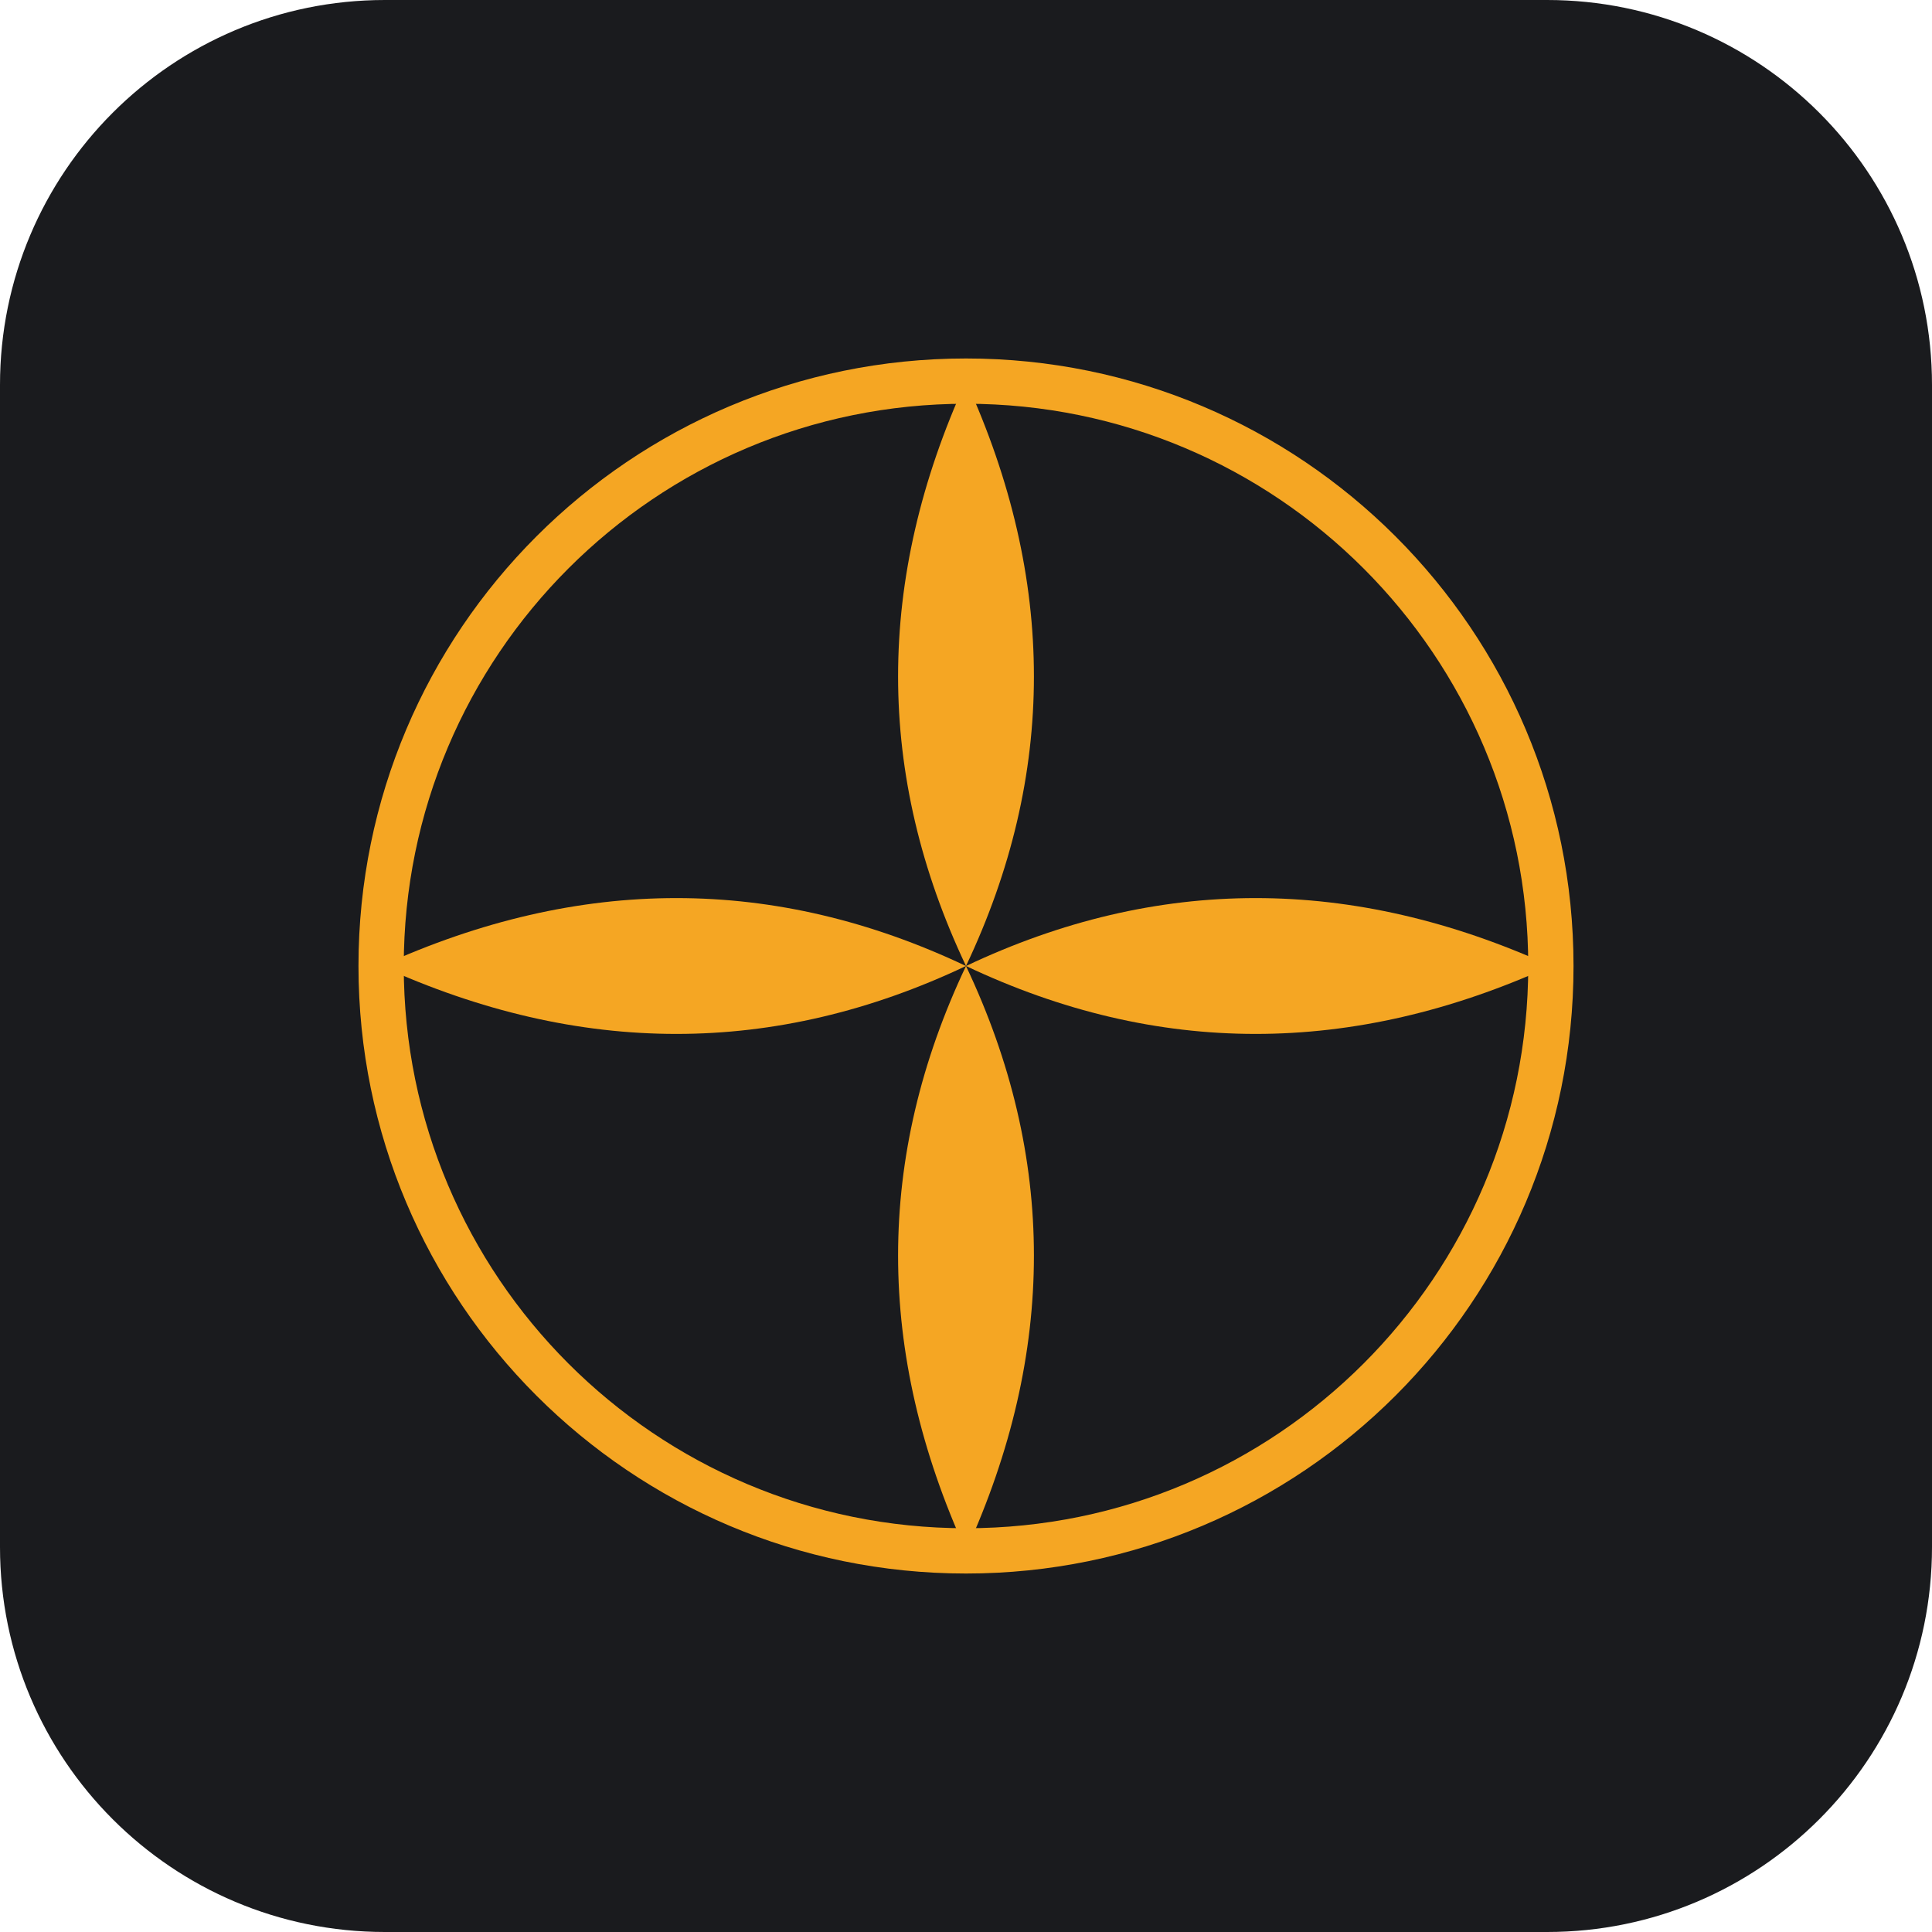
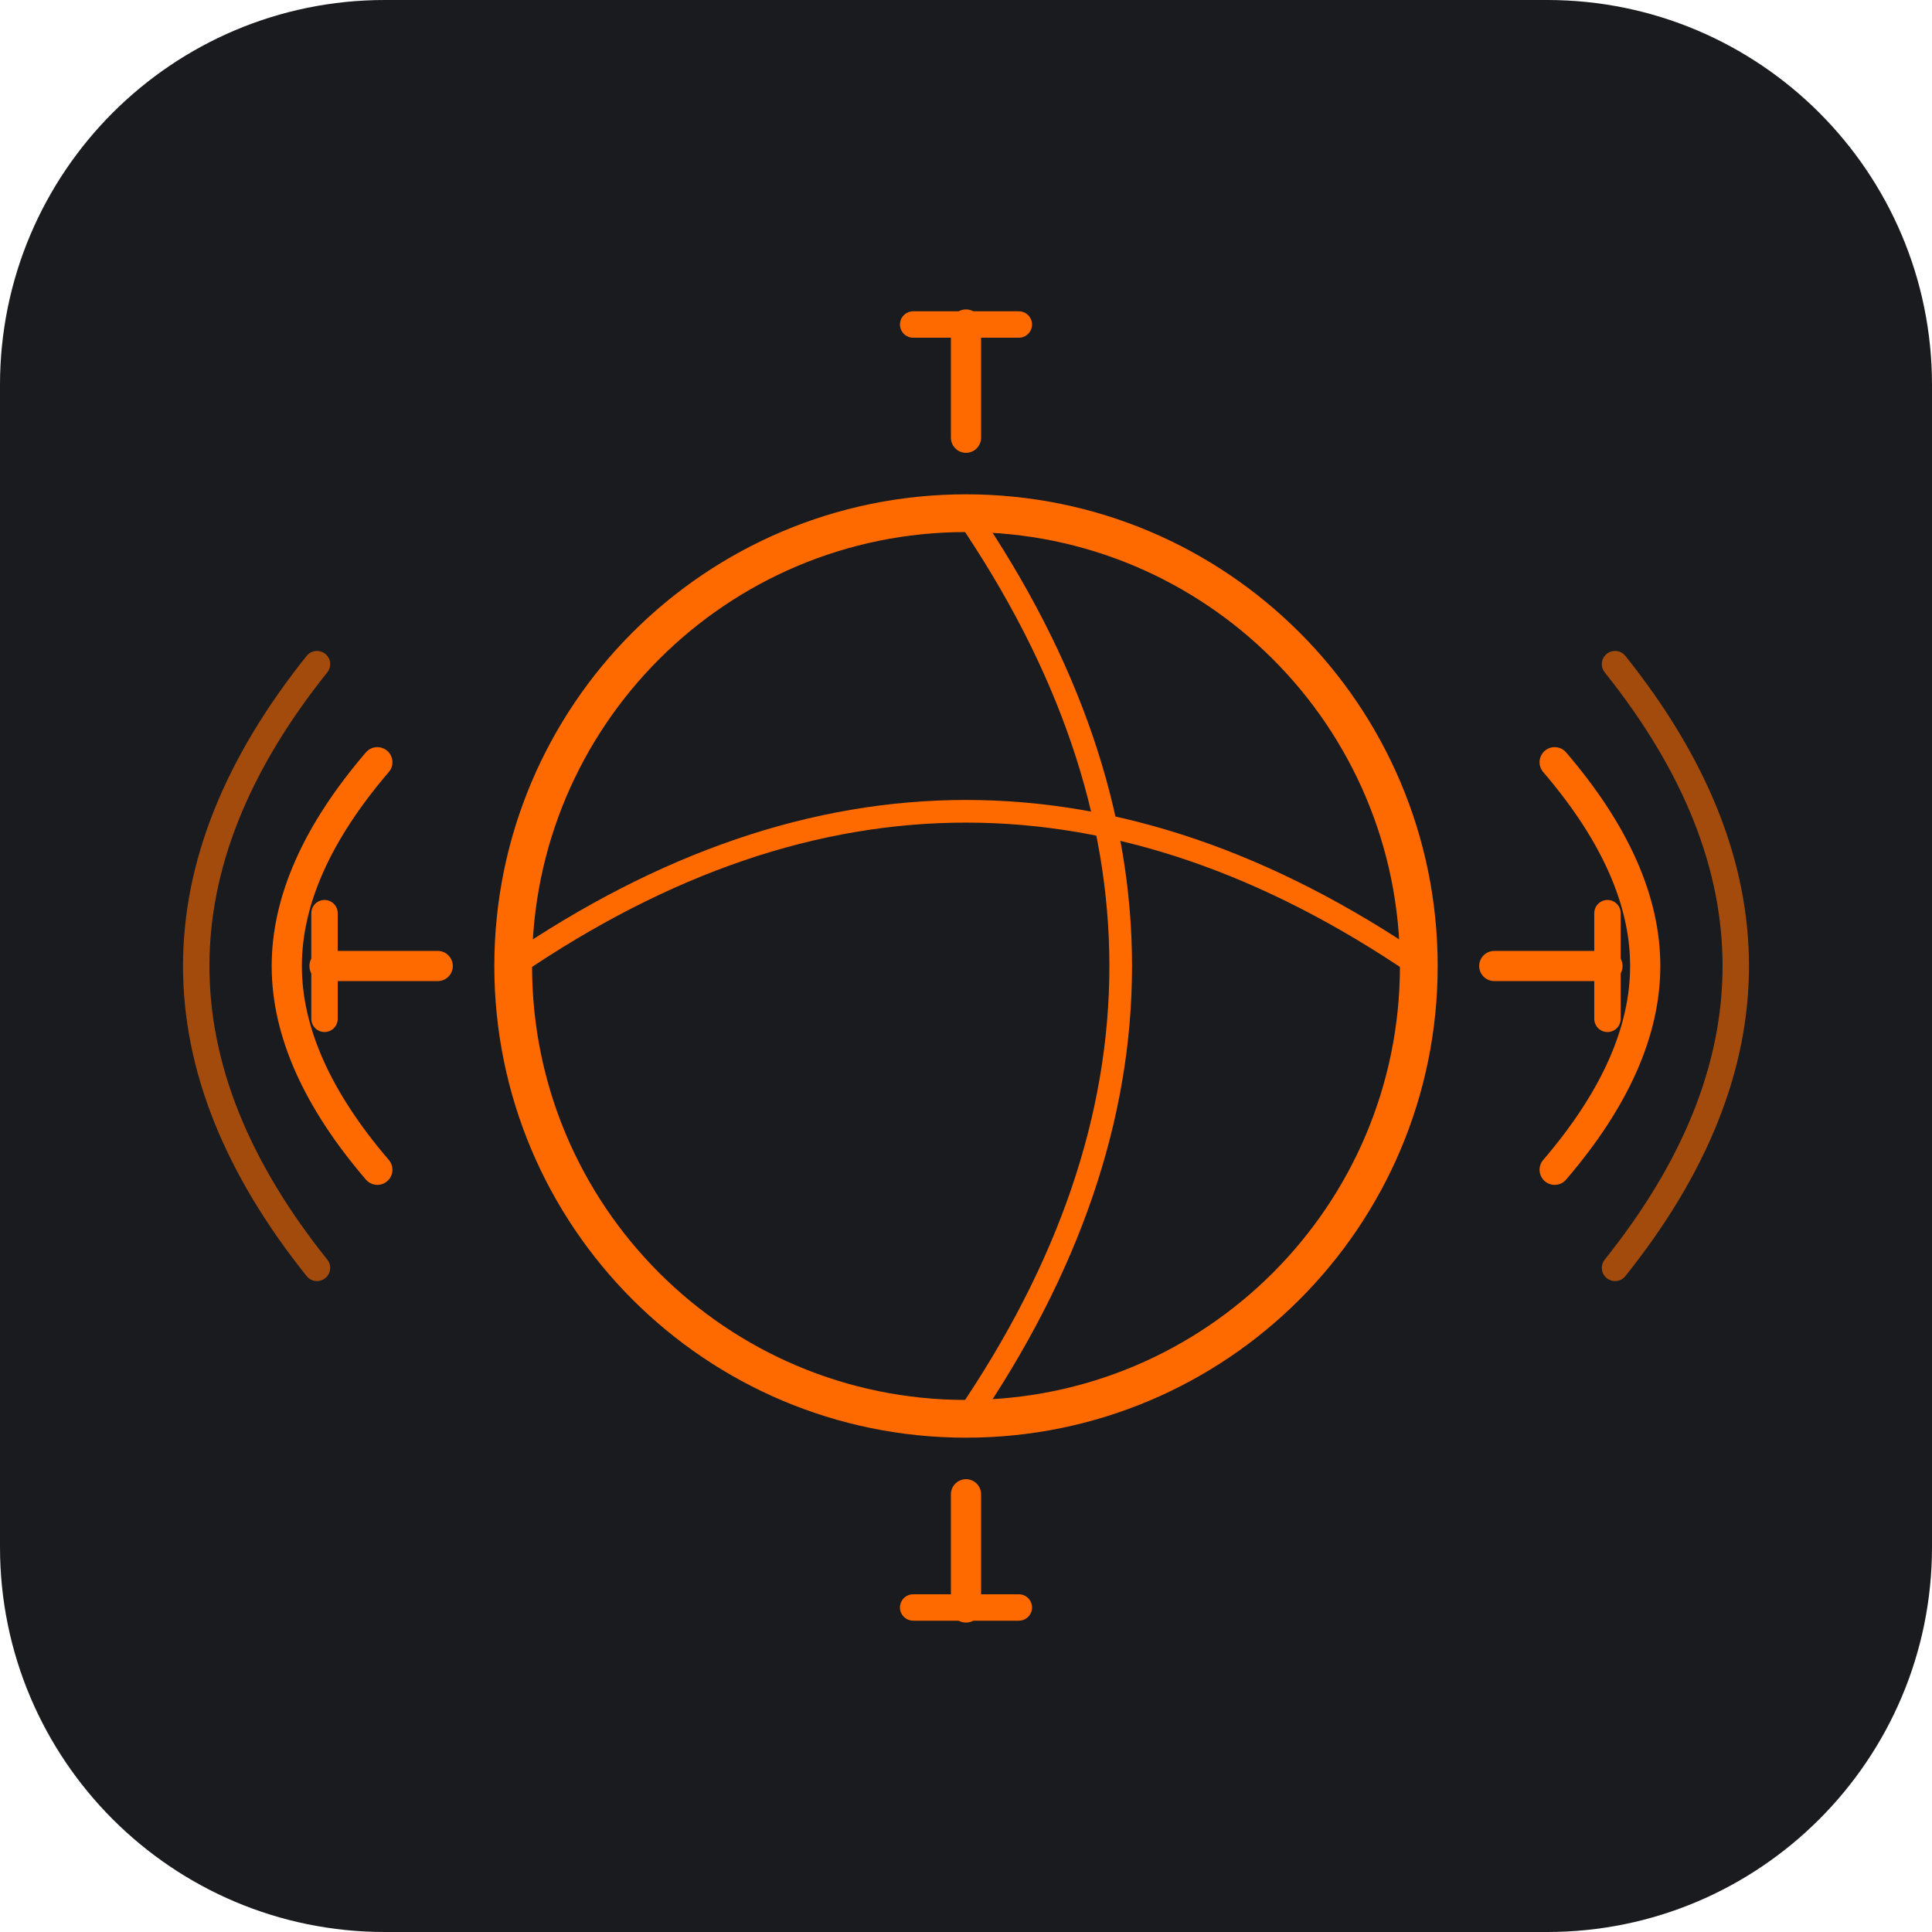
<svg xmlns="http://www.w3.org/2000/svg" viewBox="0 0 512 512">
  <rect width="512" height="512" rx="102" fill="#1A1B1E" />
-   <circle cx="256" cy="256" r="155" fill="none" stroke="#F5A623" stroke-width="12" />
-   <path d="M256 101 Q220 180, 256 256 Q292 180, 256 101 Z" fill="#F5A623" />
-   <path d="M411 256 Q332 220, 256 256 Q332 292, 411 256 Z" fill="#F5A623" />
-   <path d="M256 411 Q292 332, 256 256 Q220 332, 256 411 Z" fill="#F5A623" />
-   <path d="M101 256 Q180 292, 256 256 Q180 220, 101 256 Z" fill="#F5A623" />
+   <g transform="translate(256,256)" fill="none" stroke="#FF6A00" stroke-linecap="round" stroke-linejoin="round">
+     <circle cx="0" cy="0" r="120" stroke-width="10" />
+     <path d="M-120 0 Q0,-82, 120 0" stroke-width="6" />
+     <path d="M0 -120 Q82,0, 0 120" stroke-width="6" />
+     <line x1="0" y1="-140" x2="0" y2="-170" stroke-width="8" />
+     <line x1="0" y1="140" x2="0" y2="170" stroke-width="8" />
+     <line x1="-140" y1="0" x2="-170" y2="0" stroke-width="8" />
+     <line x1="140" y1="0" x2="170" y2="0" stroke-width="8" />
+     <line x1="-14" y1="-170" x2="14" y2="-170" stroke-width="7" />
+     <line x1="-14" y1="170" x2="14" y2="170" stroke-width="7" />
+     <line x1="-170" y1="-14" x2="-170" y2="14" stroke-width="7" />
+     <line x1="170" y1="-14" x2="170" y2="14" stroke-width="7" />
+     <path d="M-156,-54 Q-180,-26, -180,0 Q-180,26, -156,54" stroke-width="8" />
+     <path d="M-172,-80 Q-204,-40, -204,0 Q-204,40, -172,80" stroke-width="7" opacity="0.6" />
+     <path d="M156,-54 Q180,-26, 180,0 Q180,26, 156,54" stroke-width="8" />
+     <path d="M172,-80 Q204,-40, 204,0 Q204,40, 172,80" stroke-width="7" opacity="0.6" />
+   </g>
</svg>
